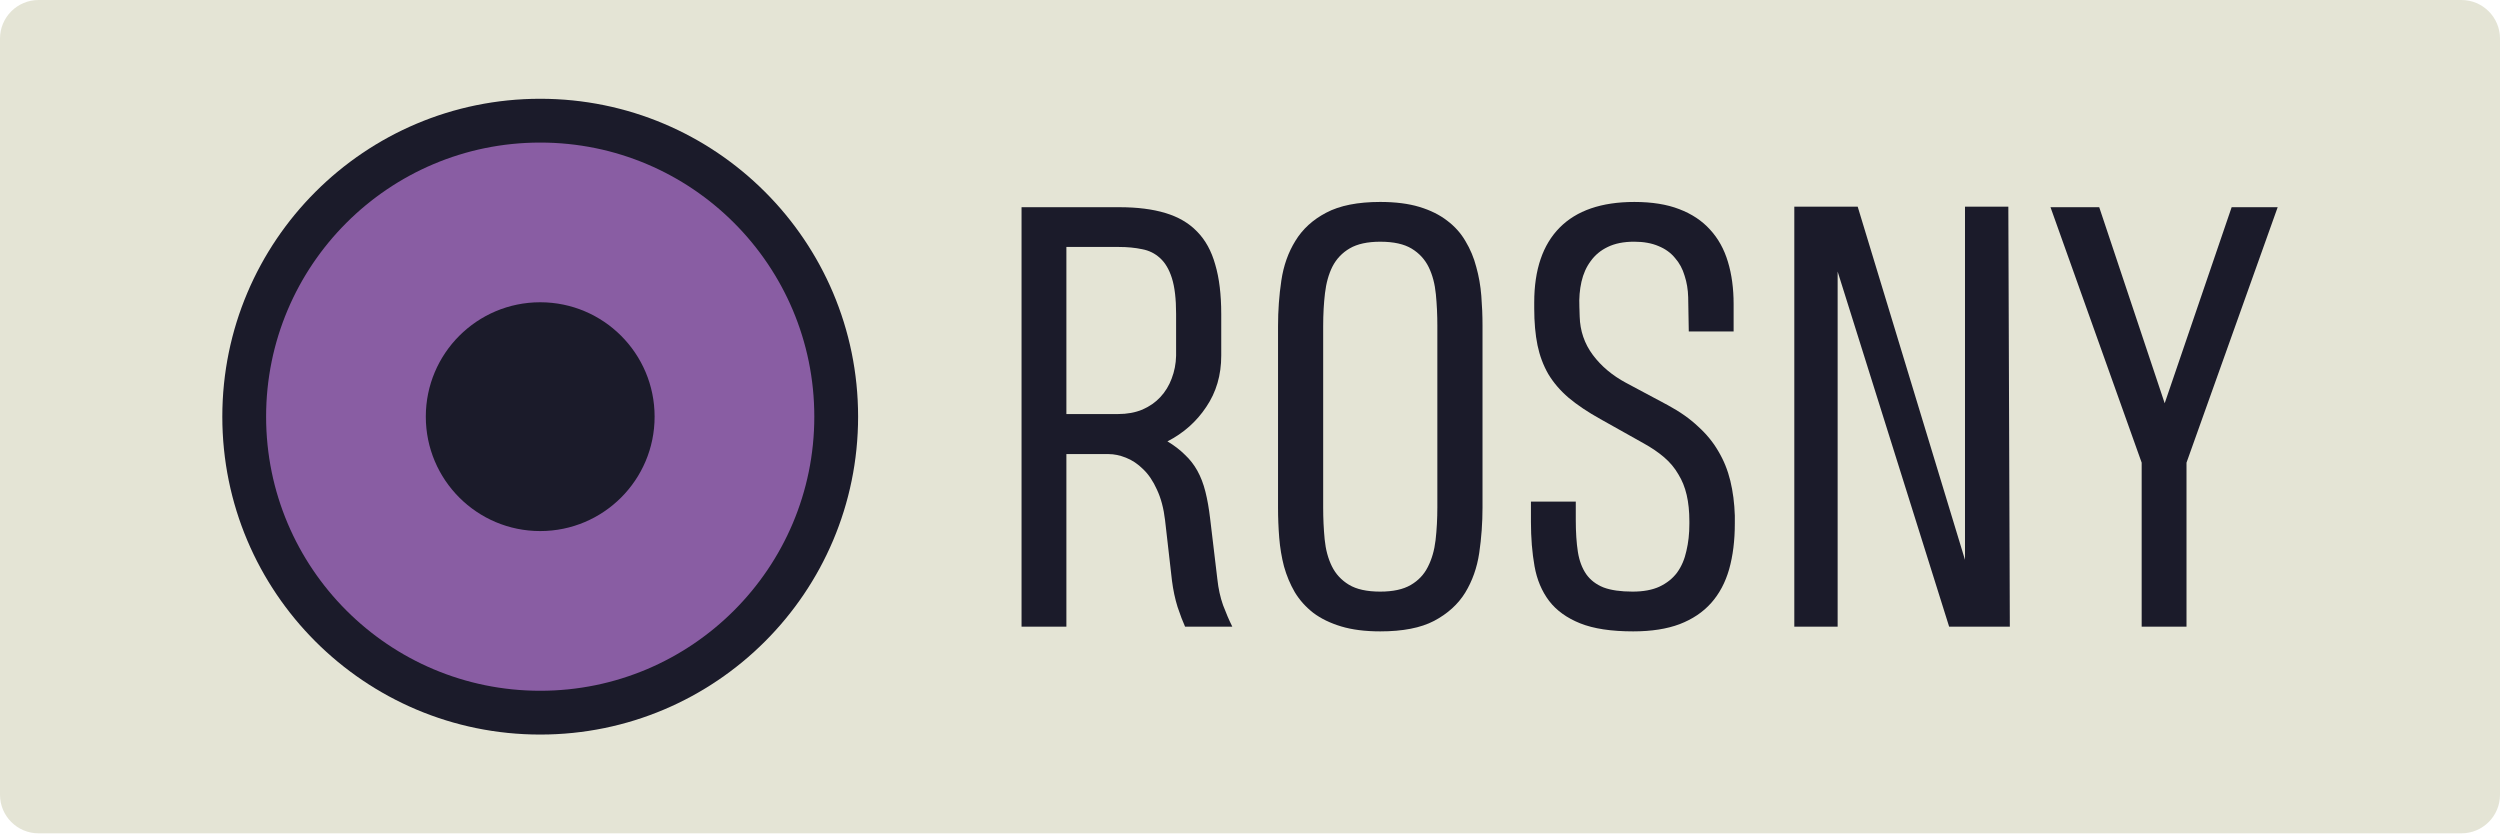
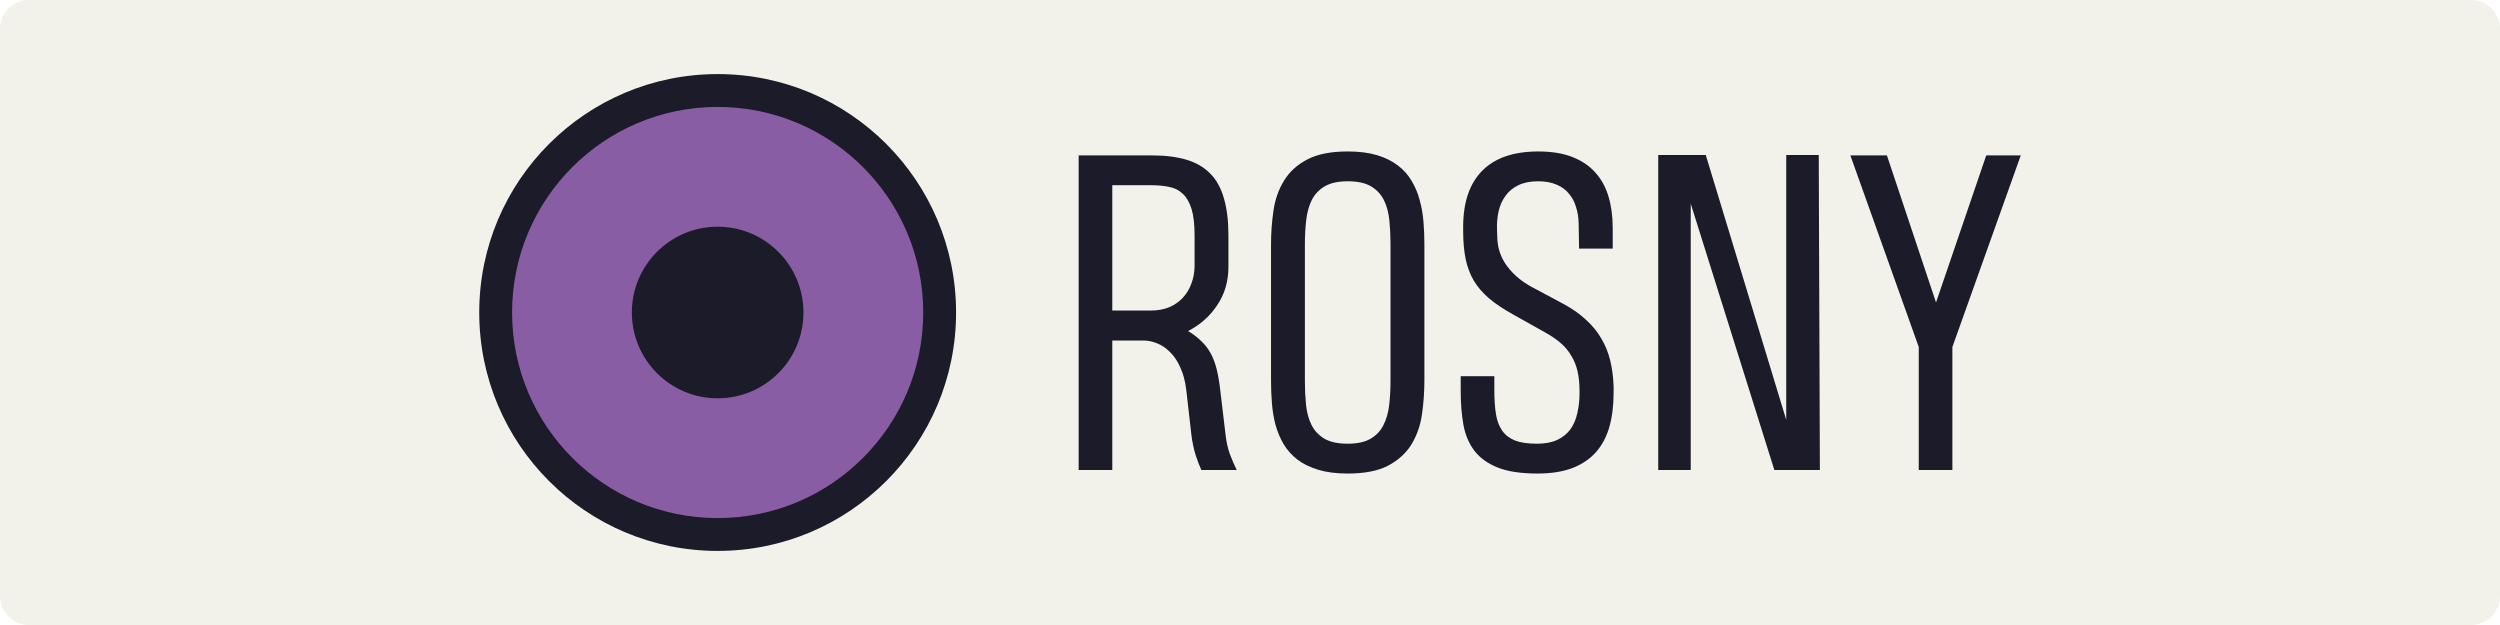
- <svg xmlns="http://www.w3.org/2000/svg" width="300mm" height="100mm" viewBox="0 0 300 100" version="1.1" id="svg5">
+ <svg xmlns="http://www.w3.org/2000/svg" width="400mm" height="100mm" viewBox="0 0 400 100" version="1.1" id="svg5">
  <defs id="defs2" />
  <g id="layer1" style="display:inline">
-     <rect style="fill:#e4e4d5;fill-opacity:1;fill-rule:evenodd;stroke-width:0.265;stroke-opacity:0.745" id="rect852" width="300" height="100" x="1.0658141e-14" y="8.8817842e-16" ry="4.631" />
-     <circle style="fill:#1b1b2a;fill-opacity:1;fill-rule:evenodd;stroke-width:0.217;stroke-opacity:0.745" id="path861" cx="64.825" cy="50" r="38.147" />
-     <circle style="fill:#895da3;fill-opacity:1;fill-rule:evenodd;stroke-width:0.198;stroke-opacity:0.745" id="path1151" cx="64.825" cy="50" r="32.892" />
-     <circle style="fill:#1b1b2a;fill-opacity:1;fill-rule:evenodd;stroke-width:0.268;stroke-opacity:0.745" id="path1357" cx="64.825" cy="50" r="13.728" />
-     <g aria-label="ROSNY" transform="matrix(1.040423,0,0,0.9611473,-1.4022002e-6,-2.604626e-6)" id="text1970" style="font-weight:500;font-size:70.613px;line-height:1.25;font-family:'Heading Pro';-inkscape-font-specification:'Heading Pro, Medium';fill:#1b1b2a;stroke-width:1.765">
+     <rect style="fill:#f2f2ea;fill-opacity:1;fill-rule:evenodd;stroke-width:0.306;stroke-opacity:0.745" id="rect852" width="400" height="100" x="1.0658141e-14" y="8.8817842e-16" ry="4.631" />
+     <circle style="fill:#1b1b2a;fill-opacity:1;fill-rule:evenodd;stroke-width:0.217;stroke-opacity:0.745" id="path861" cx="114.825" cy="50" r="38.147" />
+     <circle style="fill:#895da3;fill-opacity:1;fill-rule:evenodd;stroke-width:0.198;stroke-opacity:0.745" id="path1151" cx="114.825" cy="50" r="32.892" />
+     <circle style="fill:#1b1b2a;fill-opacity:1;fill-rule:evenodd;stroke-width:0.268;stroke-opacity:0.745" id="path1357" cx="114.825" cy="50" r="13.728" />
+     <g aria-label="ROSNY" transform="matrix(1.040423,0,0,0.9611473,50,-2.604626e-6)" id="text1970" style="font-weight:500;font-size:70.613px;line-height:1.25;font-family:'Heading Pro';-inkscape-font-specification:'Heading Pro, Medium';fill:#1b1b2a;stroke-width:1.765">
      <path d="M 117.823,78.242 V 25.869 h 11.24 q 3.138,0 5.344,0.724 2.241,0.724 3.655,2.31 1.448,1.586 2.103,4.137 0.69,2.517 0.69,6.172 v 5.206 q 0,3.62 -1.724,6.379 -1.689,2.758 -4.482,4.31 1.172,0.759 2,1.655 0.862,0.862 1.448,2 0.586,1.138 0.931,2.62 0.345,1.483 0.552,3.413 l 0.828,7.516 q 0.172,1.758 0.655,3.241 0.517,1.483 1.069,2.689 h -5.448 q -0.379,-0.896 -0.862,-2.448 -0.448,-1.552 -0.655,-3.344 l -0.793,-7.516 q -0.241,-2.207 -0.931,-3.793 -0.655,-1.586 -1.586,-2.551 -0.931,-1 -2,-1.448 -1.034,-0.448 -2,-0.448 h -4.862 v 21.549 z m 17.826,-39.064 q 0,-2.793 -0.483,-4.448 -0.483,-1.655 -1.379,-2.517 -0.862,-0.862 -2.069,-1.103 -1.207,-0.276 -2.655,-0.276 h -6.068 v 20.86 h 5.965 q 1.552,0 2.793,-0.552 1.241,-0.586 2.069,-1.552 0.862,-1 1.31,-2.31 0.483,-1.345 0.517,-2.862 z" id="path826" />
      <path d="m 147.406,40.695 q 0,-2.896 0.379,-5.655 0.379,-2.793 1.621,-4.965 1.241,-2.207 3.551,-3.517 2.345,-1.345 6.241,-1.345 2.62,0 4.517,0.621 1.896,0.621 3.207,1.724 1.31,1.069 2.103,2.551 0.827,1.483 1.241,3.207 0.448,1.724 0.586,3.62 0.138,1.862 0.138,3.724 v 22.687 q 0,2.896 -0.379,5.689 -0.379,2.758 -1.621,4.965 -1.241,2.172 -3.586,3.517 -2.31,1.31 -6.206,1.31 -2.62,0 -4.517,-0.621 -1.896,-0.621 -3.207,-1.689 -1.31,-1.103 -2.138,-2.586 -0.793,-1.483 -1.241,-3.207 -0.414,-1.724 -0.552,-3.586 -0.138,-1.862 -0.138,-3.758 z m 11.792,-10.516 q -2.207,0 -3.517,0.827 -1.31,0.827 -2,2.276 -0.655,1.414 -0.862,3.344 -0.207,1.896 -0.207,4.103 v 22.618 q 0,2.069 0.172,4 0.172,1.896 0.827,3.344 0.655,1.448 1.965,2.31 1.31,0.862 3.62,0.862 2.207,0 3.517,-0.827 1.31,-0.827 1.965,-2.241 0.69,-1.448 0.896,-3.344 0.207,-1.931 0.207,-4.137 V 40.695 q 0,-2.069 -0.172,-3.965 -0.172,-1.931 -0.827,-3.379 -0.655,-1.448 -1.965,-2.31 -1.31,-0.862 -3.62,-0.862 z" id="path828" />
      <path d="m 200.09,65.382 q 0,3.172 -0.655,5.689 -0.655,2.482 -2.069,4.206 -1.414,1.724 -3.655,2.655 -2.207,0.896 -5.344,0.896 -3.793,0 -6.103,-1 -2.31,-1 -3.586,-2.793 -1.276,-1.827 -1.689,-4.344 -0.414,-2.517 -0.414,-5.551 v -2.517 h 5.172 v 2.31 q 0,2.276 0.241,3.965 0.241,1.655 0.965,2.793 0.724,1.103 2,1.655 1.276,0.517 3.344,0.517 1.862,0 3.103,-0.621 1.276,-0.655 2.034,-1.758 0.759,-1.138 1.069,-2.689 0.345,-1.552 0.345,-3.379 v -0.345 q 0,-1.827 -0.31,-3.275 -0.31,-1.448 -0.965,-2.586 -0.621,-1.172 -1.621,-2.103 -1,-0.931 -2.379,-1.758 l -4.999,-3.034 q -2.172,-1.31 -3.655,-2.655 -1.448,-1.345 -2.345,-2.965 -0.862,-1.621 -1.241,-3.586 -0.379,-2 -0.379,-4.62 v -0.724 q 0,-6.137 2.931,-9.344 2.931,-3.207 8.62,-3.207 3.034,0 5.172,0.896 2.172,0.896 3.551,2.551 1.414,1.655 2.069,4.034 0.655,2.345 0.655,5.275 v 3.413 h -5.172 l -0.069,-4.275 q -0.035,-1.448 -0.414,-2.689 -0.345,-1.276 -1.103,-2.207 -0.724,-0.965 -1.896,-1.483 -1.172,-0.552 -2.827,-0.552 -1.793,0 -3.034,0.655 -1.207,0.621 -1.965,1.758 -0.759,1.103 -1.069,2.586 -0.31,1.483 -0.241,3.138 l 0.035,1.207 q 0.069,2.689 1.517,4.793 1.448,2.103 3.827,3.482 l 4.827,2.793 q 2.069,1.207 3.482,2.655 1.448,1.414 2.345,3.103 0.931,1.689 1.379,3.689 0.448,2 0.517,4.344 z" id="path830" />
      <path d="m 206.951,78.242 v -52.442 h 7.31 L 226.638,69.898 V 25.8 h 4.999 l 0.172,52.442 h -6.999 l -12.861,-44.34 v 44.34 z" id="path832" />
      <path d="m 252.187,57.762 v 20.48 h -5.172 V 57.762 L 236.499,25.869 h 5.62 l 7.551,24.48 7.723,-24.48 h 5.31 z" id="path834" />
    </g>
  </g>
</svg>
